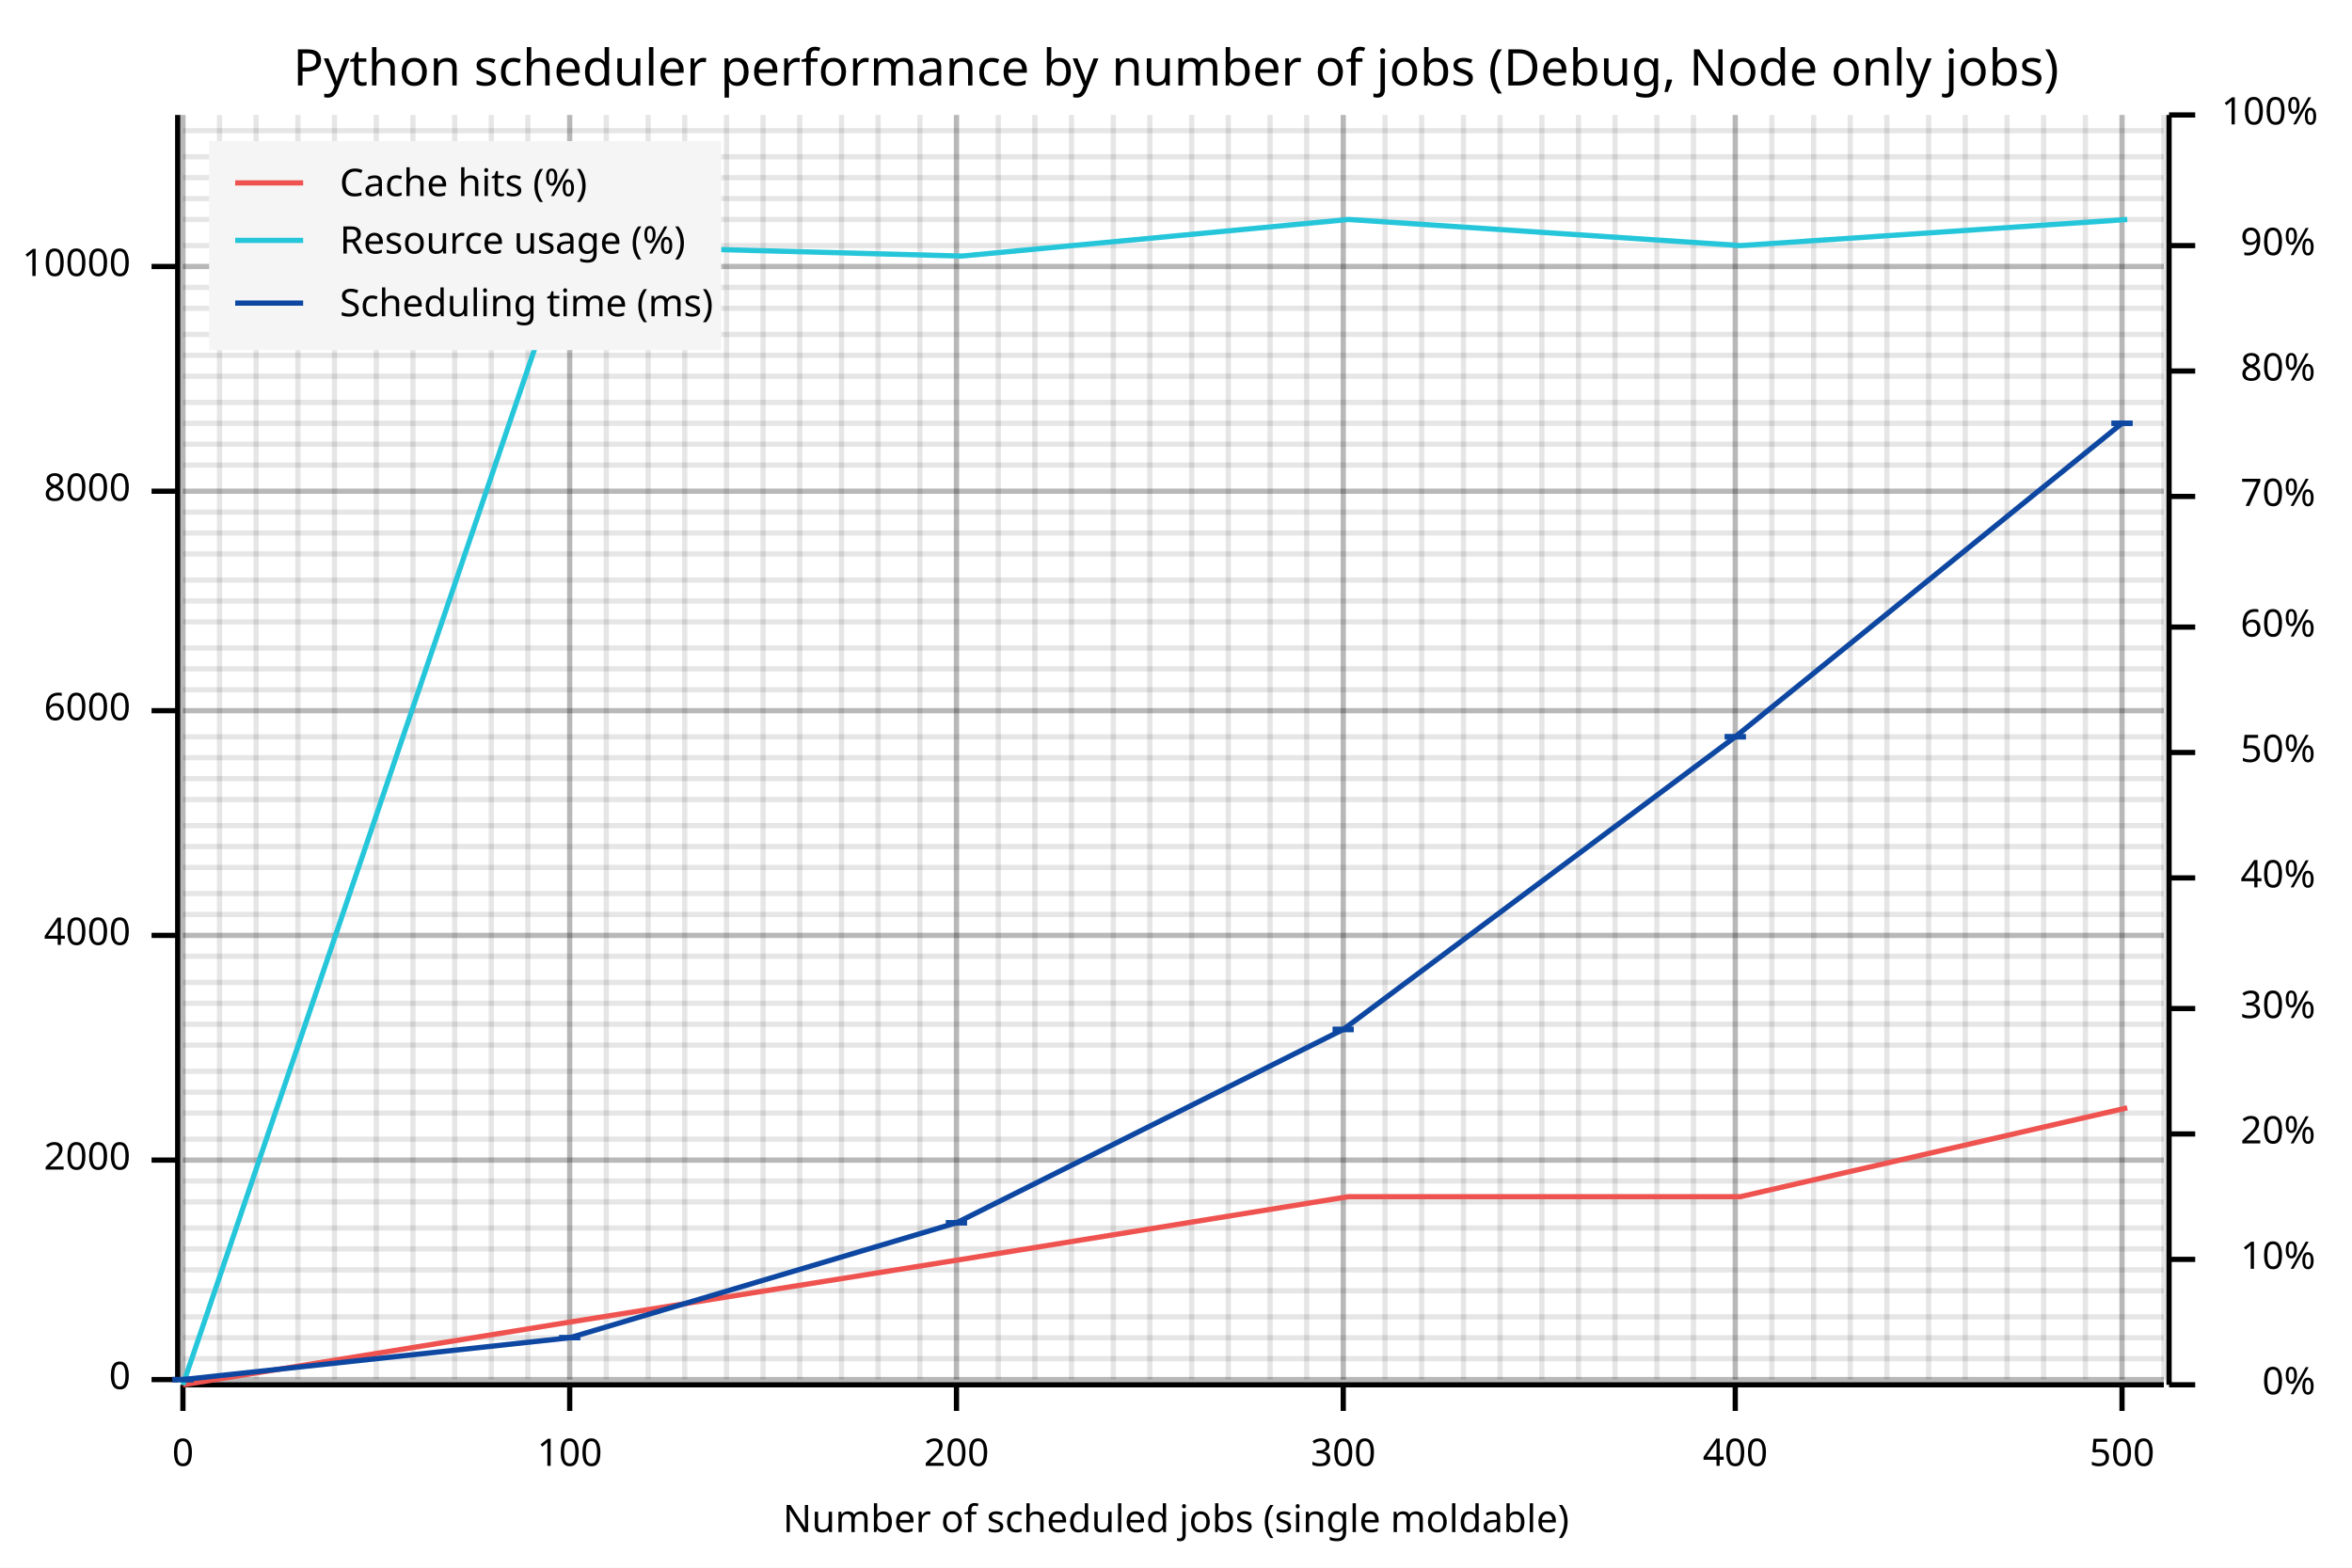
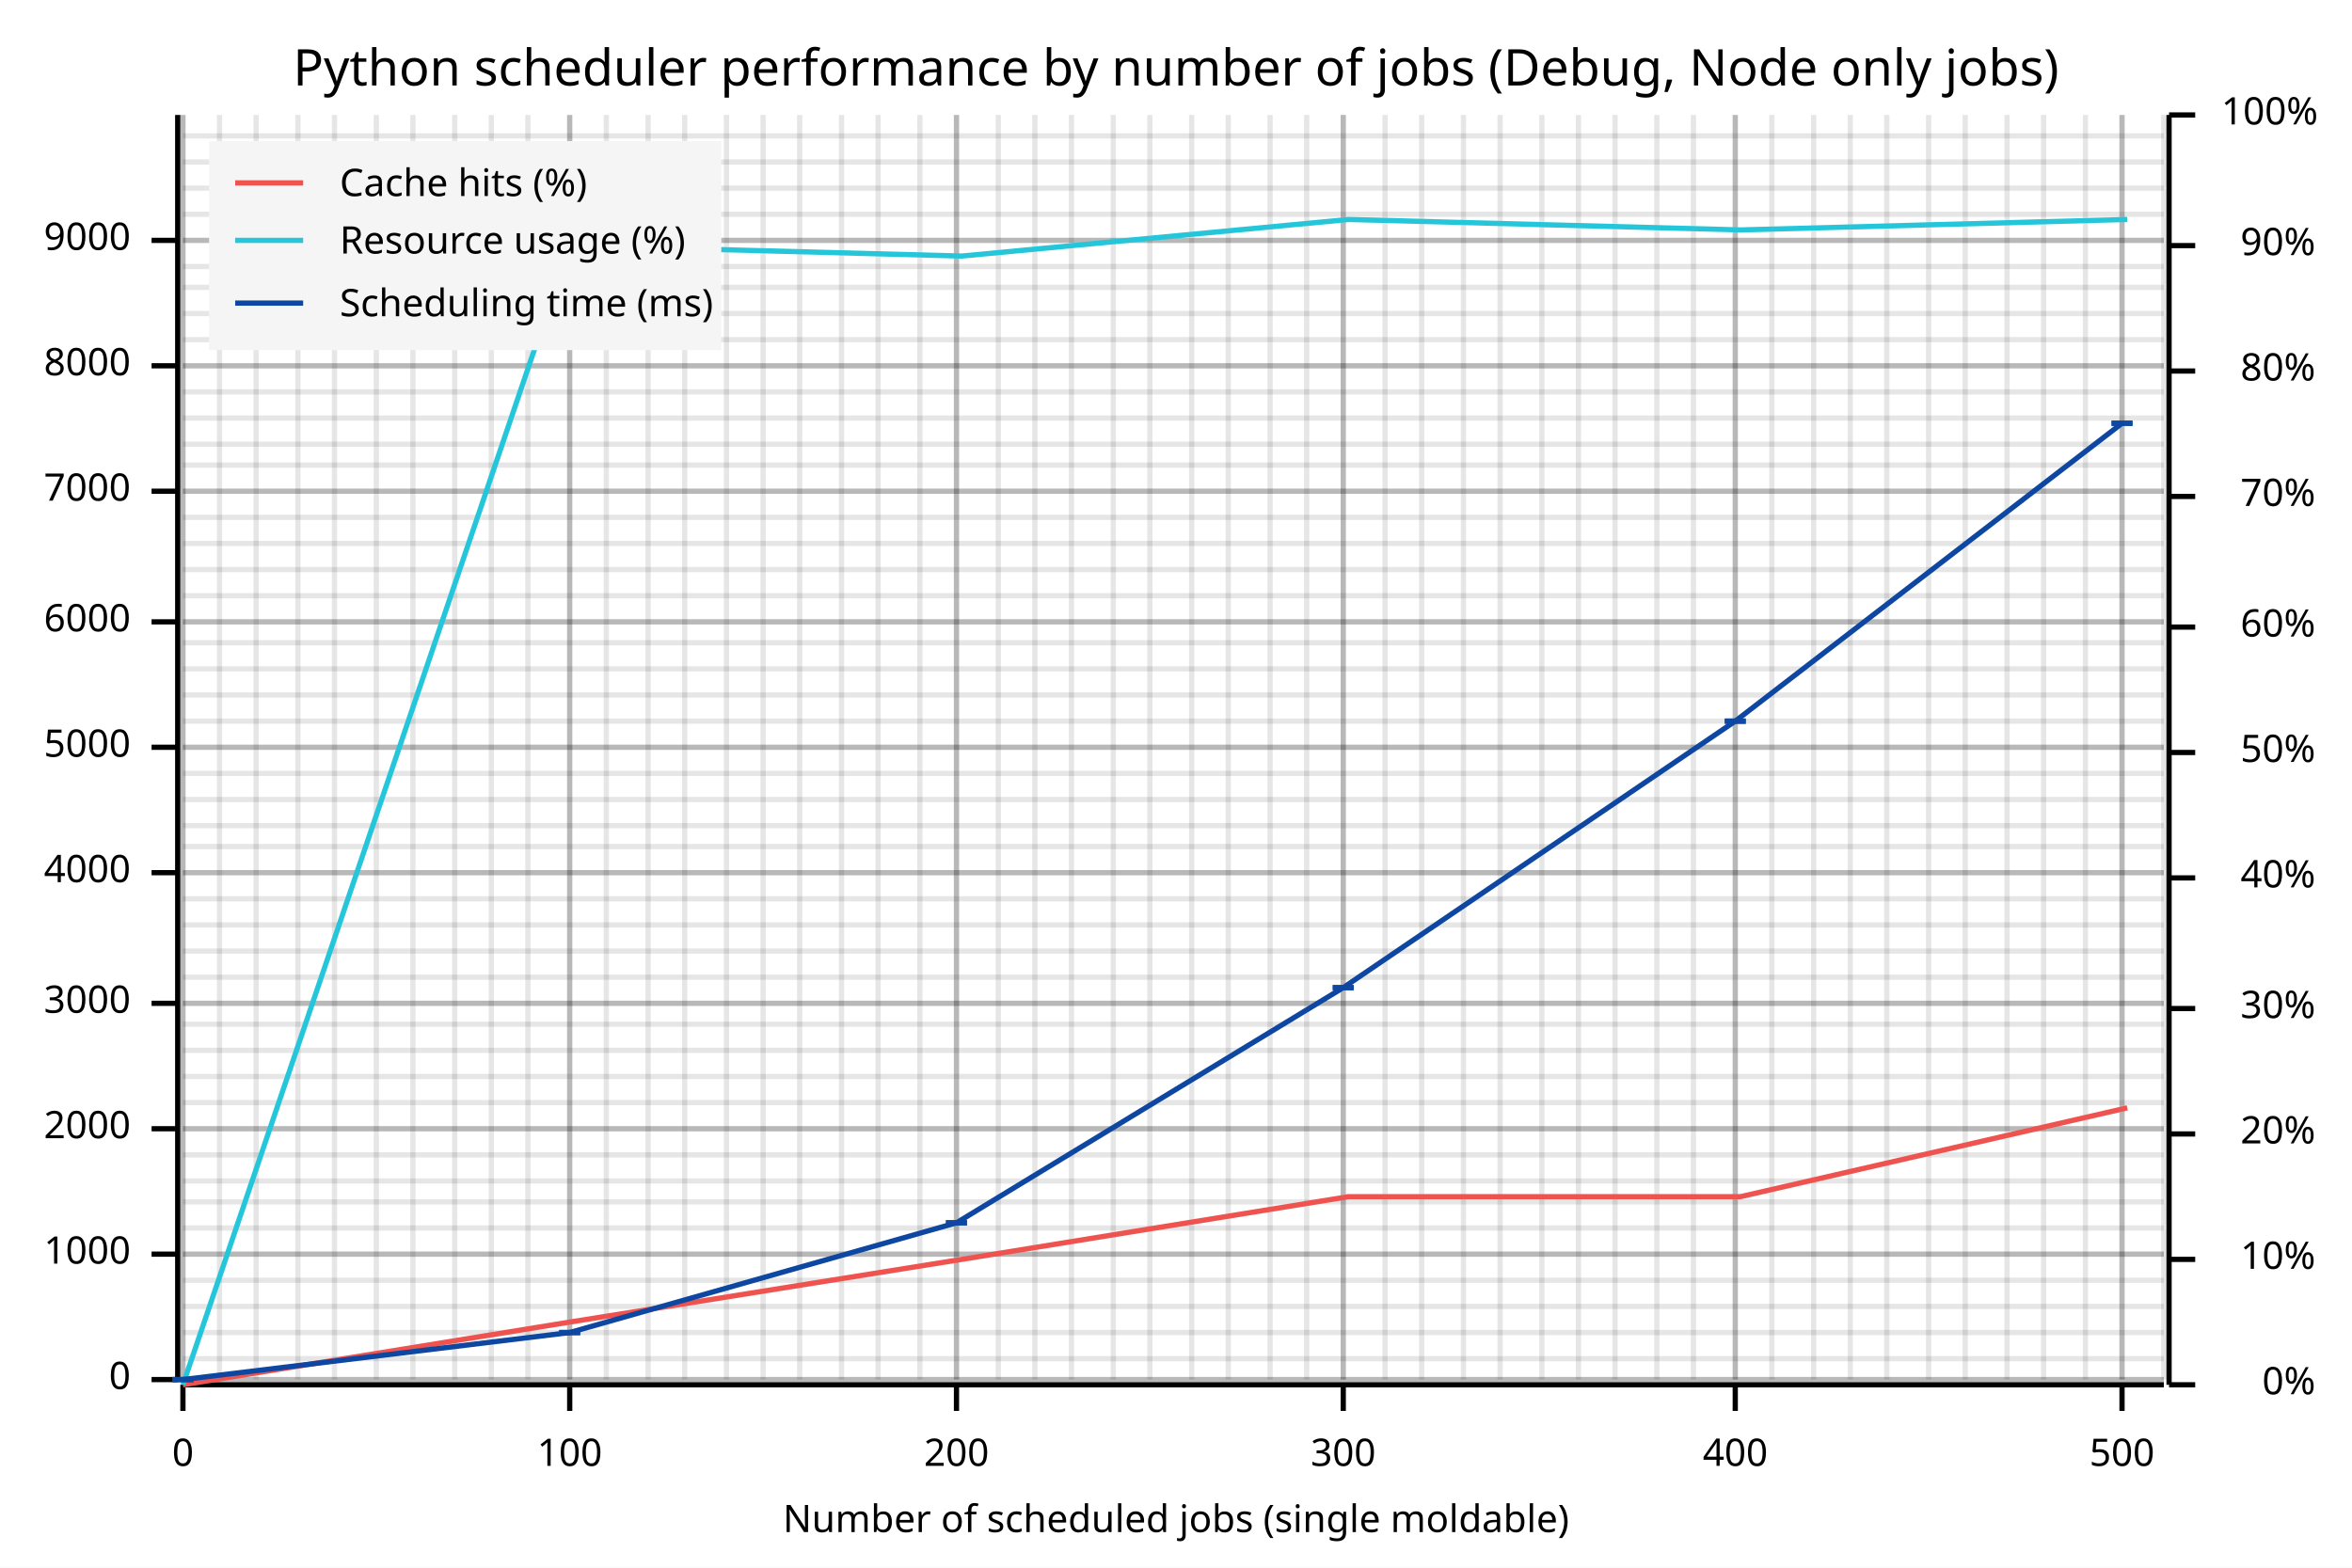
<svg xmlns="http://www.w3.org/2000/svg" width="450" height="300" viewBox="0 0 450 300">
  <rect x="0" y="0" width="450" height="300" opacity="1" fill="#FFFFFF" stroke="none" />
  <text x="225" y="9" dy="0.76em" text-anchor="middle" font-family="sans-serif" font-size="9.677" opacity="1" fill="#000000">
Python scheduler performance by number of jobs (Debug, Node only jobs)
</text>
  <line opacity="0.1" stroke="#000000" stroke-width="1" x1="35" y1="264" x2="35" y2="22" />
  <line opacity="0.1" stroke="#000000" stroke-width="1" x1="42" y1="264" x2="42" y2="22" />
  <line opacity="0.1" stroke="#000000" stroke-width="1" x1="49" y1="264" x2="49" y2="22" />
  <line opacity="0.1" stroke="#000000" stroke-width="1" x1="57" y1="264" x2="57" y2="22" />
  <line opacity="0.1" stroke="#000000" stroke-width="1" x1="64" y1="264" x2="64" y2="22" />
  <line opacity="0.1" stroke="#000000" stroke-width="1" x1="72" y1="264" x2="72" y2="22" />
  <line opacity="0.1" stroke="#000000" stroke-width="1" x1="79" y1="264" x2="79" y2="22" />
  <line opacity="0.1" stroke="#000000" stroke-width="1" x1="87" y1="264" x2="87" y2="22" />
  <line opacity="0.1" stroke="#000000" stroke-width="1" x1="94" y1="264" x2="94" y2="22" />
  <line opacity="0.1" stroke="#000000" stroke-width="1" x1="101" y1="264" x2="101" y2="22" />
  <line opacity="0.1" stroke="#000000" stroke-width="1" x1="109" y1="264" x2="109" y2="22" />
  <line opacity="0.1" stroke="#000000" stroke-width="1" x1="116" y1="264" x2="116" y2="22" />
  <line opacity="0.1" stroke="#000000" stroke-width="1" x1="124" y1="264" x2="124" y2="22" />
  <line opacity="0.1" stroke="#000000" stroke-width="1" x1="131" y1="264" x2="131" y2="22" />
  <line opacity="0.1" stroke="#000000" stroke-width="1" x1="139" y1="264" x2="139" y2="22" />
  <line opacity="0.1" stroke="#000000" stroke-width="1" x1="146" y1="264" x2="146" y2="22" />
  <line opacity="0.1" stroke="#000000" stroke-width="1" x1="153" y1="264" x2="153" y2="22" />
  <line opacity="0.1" stroke="#000000" stroke-width="1" x1="161" y1="264" x2="161" y2="22" />
  <line opacity="0.1" stroke="#000000" stroke-width="1" x1="168" y1="264" x2="168" y2="22" />
  <line opacity="0.1" stroke="#000000" stroke-width="1" x1="176" y1="264" x2="176" y2="22" />
  <line opacity="0.1" stroke="#000000" stroke-width="1" x1="183" y1="264" x2="183" y2="22" />
  <line opacity="0.1" stroke="#000000" stroke-width="1" x1="191" y1="264" x2="191" y2="22" />
  <line opacity="0.1" stroke="#000000" stroke-width="1" x1="198" y1="264" x2="198" y2="22" />
  <line opacity="0.1" stroke="#000000" stroke-width="1" x1="205" y1="264" x2="205" y2="22" />
  <line opacity="0.1" stroke="#000000" stroke-width="1" x1="213" y1="264" x2="213" y2="22" />
  <line opacity="0.1" stroke="#000000" stroke-width="1" x1="220" y1="264" x2="220" y2="22" />
  <line opacity="0.1" stroke="#000000" stroke-width="1" x1="228" y1="264" x2="228" y2="22" />
  <line opacity="0.1" stroke="#000000" stroke-width="1" x1="235" y1="264" x2="235" y2="22" />
  <line opacity="0.1" stroke="#000000" stroke-width="1" x1="243" y1="264" x2="243" y2="22" />
  <line opacity="0.1" stroke="#000000" stroke-width="1" x1="250" y1="264" x2="250" y2="22" />
  <line opacity="0.1" stroke="#000000" stroke-width="1" x1="257" y1="264" x2="257" y2="22" />
  <line opacity="0.1" stroke="#000000" stroke-width="1" x1="265" y1="264" x2="265" y2="22" />
  <line opacity="0.1" stroke="#000000" stroke-width="1" x1="272" y1="264" x2="272" y2="22" />
  <line opacity="0.1" stroke="#000000" stroke-width="1" x1="280" y1="264" x2="280" y2="22" />
  <line opacity="0.1" stroke="#000000" stroke-width="1" x1="287" y1="264" x2="287" y2="22" />
  <line opacity="0.1" stroke="#000000" stroke-width="1" x1="295" y1="264" x2="295" y2="22" />
  <line opacity="0.1" stroke="#000000" stroke-width="1" x1="302" y1="264" x2="302" y2="22" />
  <line opacity="0.1" stroke="#000000" stroke-width="1" x1="309" y1="264" x2="309" y2="22" />
  <line opacity="0.1" stroke="#000000" stroke-width="1" x1="317" y1="264" x2="317" y2="22" />
  <line opacity="0.1" stroke="#000000" stroke-width="1" x1="324" y1="264" x2="324" y2="22" />
  <line opacity="0.1" stroke="#000000" stroke-width="1" x1="332" y1="264" x2="332" y2="22" />
  <line opacity="0.1" stroke="#000000" stroke-width="1" x1="339" y1="264" x2="339" y2="22" />
  <line opacity="0.1" stroke="#000000" stroke-width="1" x1="347" y1="264" x2="347" y2="22" />
  <line opacity="0.1" stroke="#000000" stroke-width="1" x1="354" y1="264" x2="354" y2="22" />
  <line opacity="0.1" stroke="#000000" stroke-width="1" x1="361" y1="264" x2="361" y2="22" />
  <line opacity="0.1" stroke="#000000" stroke-width="1" x1="369" y1="264" x2="369" y2="22" />
  <line opacity="0.1" stroke="#000000" stroke-width="1" x1="376" y1="264" x2="376" y2="22" />
  <line opacity="0.1" stroke="#000000" stroke-width="1" x1="384" y1="264" x2="384" y2="22" />
  <line opacity="0.1" stroke="#000000" stroke-width="1" x1="391" y1="264" x2="391" y2="22" />
  <line opacity="0.1" stroke="#000000" stroke-width="1" x1="399" y1="264" x2="399" y2="22" />
  <line opacity="0.1" stroke="#000000" stroke-width="1" x1="406" y1="264" x2="406" y2="22" />
  <line opacity="0.1" stroke="#000000" stroke-width="1" x1="414" y1="264" x2="414" y2="22" />
  <line opacity="0.1" stroke="#000000" stroke-width="1" x1="35" y1="264" x2="414" y2="264" />
  <line opacity="0.1" stroke="#000000" stroke-width="1" x1="35" y1="260" x2="414" y2="260" />
-   <line opacity="0.1" stroke="#000000" stroke-width="1" x1="35" y1="256" x2="414" y2="256" />
-   <line opacity="0.1" stroke="#000000" stroke-width="1" x1="35" y1="252" x2="414" y2="252" />
-   <line opacity="0.1" stroke="#000000" stroke-width="1" x1="35" y1="247" x2="414" y2="247" />
-   <line opacity="0.1" stroke="#000000" stroke-width="1" x1="35" y1="243" x2="414" y2="243" />
-   <line opacity="0.1" stroke="#000000" stroke-width="1" x1="35" y1="239" x2="414" y2="239" />
+   <line opacity="0.1" stroke="#000000" stroke-width="1" x1="35" y1="255" x2="414" y2="255" />
+   <line opacity="0.1" stroke="#000000" stroke-width="1" x1="35" y1="250" x2="414" y2="250" />
+   <line opacity="0.1" stroke="#000000" stroke-width="1" x1="35" y1="245" x2="414" y2="245" />
+   <line opacity="0.1" stroke="#000000" stroke-width="1" x1="35" y1="240" x2="414" y2="240" />
  <line opacity="0.1" stroke="#000000" stroke-width="1" x1="35" y1="235" x2="414" y2="235" />
  <line opacity="0.1" stroke="#000000" stroke-width="1" x1="35" y1="230" x2="414" y2="230" />
  <line opacity="0.1" stroke="#000000" stroke-width="1" x1="35" y1="226" x2="414" y2="226" />
-   <line opacity="0.1" stroke="#000000" stroke-width="1" x1="35" y1="222" x2="414" y2="222" />
-   <line opacity="0.1" stroke="#000000" stroke-width="1" x1="35" y1="218" x2="414" y2="218" />
-   <line opacity="0.1" stroke="#000000" stroke-width="1" x1="35" y1="213" x2="414" y2="213" />
-   <line opacity="0.1" stroke="#000000" stroke-width="1" x1="35" y1="209" x2="414" y2="209" />
-   <line opacity="0.1" stroke="#000000" stroke-width="1" x1="35" y1="205" x2="414" y2="205" />
-   <line opacity="0.1" stroke="#000000" stroke-width="1" x1="35" y1="200" x2="414" y2="200" />
+   <line opacity="0.1" stroke="#000000" stroke-width="1" x1="35" y1="221" x2="414" y2="221" />
+   <line opacity="0.1" stroke="#000000" stroke-width="1" x1="35" y1="216" x2="414" y2="216" />
+   <line opacity="0.1" stroke="#000000" stroke-width="1" x1="35" y1="211" x2="414" y2="211" />
+   <line opacity="0.1" stroke="#000000" stroke-width="1" x1="35" y1="206" x2="414" y2="206" />
+   <line opacity="0.1" stroke="#000000" stroke-width="1" x1="35" y1="201" x2="414" y2="201" />
  <line opacity="0.1" stroke="#000000" stroke-width="1" x1="35" y1="196" x2="414" y2="196" />
  <line opacity="0.1" stroke="#000000" stroke-width="1" x1="35" y1="192" x2="414" y2="192" />
-   <line opacity="0.1" stroke="#000000" stroke-width="1" x1="35" y1="188" x2="414" y2="188" />
-   <line opacity="0.1" stroke="#000000" stroke-width="1" x1="35" y1="183" x2="414" y2="183" />
-   <line opacity="0.1" stroke="#000000" stroke-width="1" x1="35" y1="179" x2="414" y2="179" />
-   <line opacity="0.1" stroke="#000000" stroke-width="1" x1="35" y1="175" x2="414" y2="175" />
-   <line opacity="0.1" stroke="#000000" stroke-width="1" x1="35" y1="171" x2="414" y2="171" />
-   <line opacity="0.1" stroke="#000000" stroke-width="1" x1="35" y1="166" x2="414" y2="166" />
+   <line opacity="0.1" stroke="#000000" stroke-width="1" x1="35" y1="187" x2="414" y2="187" />
+   <line opacity="0.1" stroke="#000000" stroke-width="1" x1="35" y1="182" x2="414" y2="182" />
+   <line opacity="0.1" stroke="#000000" stroke-width="1" x1="35" y1="177" x2="414" y2="177" />
+   <line opacity="0.1" stroke="#000000" stroke-width="1" x1="35" y1="172" x2="414" y2="172" />
+   <line opacity="0.1" stroke="#000000" stroke-width="1" x1="35" y1="167" x2="414" y2="167" />
  <line opacity="0.1" stroke="#000000" stroke-width="1" x1="35" y1="162" x2="414" y2="162" />
  <line opacity="0.1" stroke="#000000" stroke-width="1" x1="35" y1="158" x2="414" y2="158" />
  <line opacity="0.1" stroke="#000000" stroke-width="1" x1="35" y1="153" x2="414" y2="153" />
-   <line opacity="0.1" stroke="#000000" stroke-width="1" x1="35" y1="149" x2="414" y2="149" />
-   <line opacity="0.1" stroke="#000000" stroke-width="1" x1="35" y1="145" x2="414" y2="145" />
-   <line opacity="0.1" stroke="#000000" stroke-width="1" x1="35" y1="141" x2="414" y2="141" />
-   <line opacity="0.1" stroke="#000000" stroke-width="1" x1="35" y1="136" x2="414" y2="136" />
-   <line opacity="0.1" stroke="#000000" stroke-width="1" x1="35" y1="132" x2="414" y2="132" />
+   <line opacity="0.1" stroke="#000000" stroke-width="1" x1="35" y1="148" x2="414" y2="148" />
+   <line opacity="0.1" stroke="#000000" stroke-width="1" x1="35" y1="143" x2="414" y2="143" />
+   <line opacity="0.1" stroke="#000000" stroke-width="1" x1="35" y1="138" x2="414" y2="138" />
+   <line opacity="0.1" stroke="#000000" stroke-width="1" x1="35" y1="133" x2="414" y2="133" />
  <line opacity="0.1" stroke="#000000" stroke-width="1" x1="35" y1="128" x2="414" y2="128" />
-   <line opacity="0.1" stroke="#000000" stroke-width="1" x1="35" y1="124" x2="414" y2="124" />
+   <line opacity="0.1" stroke="#000000" stroke-width="1" x1="35" y1="123" x2="414" y2="123" />
  <line opacity="0.1" stroke="#000000" stroke-width="1" x1="35" y1="119" x2="414" y2="119" />
-   <line opacity="0.1" stroke="#000000" stroke-width="1" x1="35" y1="115" x2="414" y2="115" />
-   <line opacity="0.1" stroke="#000000" stroke-width="1" x1="35" y1="111" x2="414" y2="111" />
-   <line opacity="0.1" stroke="#000000" stroke-width="1" x1="35" y1="106" x2="414" y2="106" />
-   <line opacity="0.1" stroke="#000000" stroke-width="1" x1="35" y1="102" x2="414" y2="102" />
-   <line opacity="0.1" stroke="#000000" stroke-width="1" x1="35" y1="98" x2="414" y2="98" />
+   <line opacity="0.1" stroke="#000000" stroke-width="1" x1="35" y1="114" x2="414" y2="114" />
+   <line opacity="0.1" stroke="#000000" stroke-width="1" x1="35" y1="109" x2="414" y2="109" />
+   <line opacity="0.1" stroke="#000000" stroke-width="1" x1="35" y1="104" x2="414" y2="104" />
+   <line opacity="0.1" stroke="#000000" stroke-width="1" x1="35" y1="99" x2="414" y2="99" />
  <line opacity="0.1" stroke="#000000" stroke-width="1" x1="35" y1="94" x2="414" y2="94" />
  <line opacity="0.1" stroke="#000000" stroke-width="1" x1="35" y1="89" x2="414" y2="89" />
  <line opacity="0.1" stroke="#000000" stroke-width="1" x1="35" y1="85" x2="414" y2="85" />
-   <line opacity="0.1" stroke="#000000" stroke-width="1" x1="35" y1="81" x2="414" y2="81" />
-   <line opacity="0.1" stroke="#000000" stroke-width="1" x1="35" y1="77" x2="414" y2="77" />
-   <line opacity="0.1" stroke="#000000" stroke-width="1" x1="35" y1="72" x2="414" y2="72" />
-   <line opacity="0.1" stroke="#000000" stroke-width="1" x1="35" y1="68" x2="414" y2="68" />
-   <line opacity="0.1" stroke="#000000" stroke-width="1" x1="35" y1="64" x2="414" y2="64" />
-   <line opacity="0.1" stroke="#000000" stroke-width="1" x1="35" y1="59" x2="414" y2="59" />
+   <line opacity="0.1" stroke="#000000" stroke-width="1" x1="35" y1="80" x2="414" y2="80" />
+   <line opacity="0.1" stroke="#000000" stroke-width="1" x1="35" y1="75" x2="414" y2="75" />
+   <line opacity="0.1" stroke="#000000" stroke-width="1" x1="35" y1="70" x2="414" y2="70" />
+   <line opacity="0.1" stroke="#000000" stroke-width="1" x1="35" y1="65" x2="414" y2="65" />
+   <line opacity="0.1" stroke="#000000" stroke-width="1" x1="35" y1="60" x2="414" y2="60" />
  <line opacity="0.1" stroke="#000000" stroke-width="1" x1="35" y1="55" x2="414" y2="55" />
  <line opacity="0.1" stroke="#000000" stroke-width="1" x1="35" y1="51" x2="414" y2="51" />
-   <line opacity="0.1" stroke="#000000" stroke-width="1" x1="35" y1="47" x2="414" y2="47" />
-   <line opacity="0.1" stroke="#000000" stroke-width="1" x1="35" y1="42" x2="414" y2="42" />
-   <line opacity="0.1" stroke="#000000" stroke-width="1" x1="35" y1="38" x2="414" y2="38" />
-   <line opacity="0.1" stroke="#000000" stroke-width="1" x1="35" y1="34" x2="414" y2="34" />
-   <line opacity="0.1" stroke="#000000" stroke-width="1" x1="35" y1="30" x2="414" y2="30" />
-   <line opacity="0.1" stroke="#000000" stroke-width="1" x1="35" y1="25" x2="414" y2="25" />
+   <line opacity="0.1" stroke="#000000" stroke-width="1" x1="35" y1="46" x2="414" y2="46" />
+   <line opacity="0.1" stroke="#000000" stroke-width="1" x1="35" y1="41" x2="414" y2="41" />
+   <line opacity="0.1" stroke="#000000" stroke-width="1" x1="35" y1="36" x2="414" y2="36" />
+   <line opacity="0.1" stroke="#000000" stroke-width="1" x1="35" y1="31" x2="414" y2="31" />
+   <line opacity="0.1" stroke="#000000" stroke-width="1" x1="35" y1="26" x2="414" y2="26" />
  <text x="225" y="295" dy="-0.5ex" text-anchor="middle" font-family="sans-serif" font-size="7.258" opacity="1" fill="#000000">
Number of scheduled jobs (single moldable)
</text>
  <line opacity="0.2" stroke="#000000" stroke-width="1" x1="35" y1="264" x2="35" y2="22" />
  <line opacity="0.2" stroke="#000000" stroke-width="1" x1="109" y1="264" x2="109" y2="22" />
  <line opacity="0.2" stroke="#000000" stroke-width="1" x1="183" y1="264" x2="183" y2="22" />
  <line opacity="0.2" stroke="#000000" stroke-width="1" x1="257" y1="264" x2="257" y2="22" />
  <line opacity="0.2" stroke="#000000" stroke-width="1" x1="332" y1="264" x2="332" y2="22" />
  <line opacity="0.2" stroke="#000000" stroke-width="1" x1="406" y1="264" x2="406" y2="22" />
  <line opacity="0.2" stroke="#000000" stroke-width="1" x1="35" y1="264" x2="414" y2="264" />
-   <line opacity="0.2" stroke="#000000" stroke-width="1" x1="35" y1="222" x2="414" y2="222" />
-   <line opacity="0.2" stroke="#000000" stroke-width="1" x1="35" y1="179" x2="414" y2="179" />
-   <line opacity="0.2" stroke="#000000" stroke-width="1" x1="35" y1="136" x2="414" y2="136" />
+   <line opacity="0.2" stroke="#000000" stroke-width="1" x1="35" y1="240" x2="414" y2="240" />
+   <line opacity="0.2" stroke="#000000" stroke-width="1" x1="35" y1="216" x2="414" y2="216" />
+   <line opacity="0.2" stroke="#000000" stroke-width="1" x1="35" y1="192" x2="414" y2="192" />
+   <line opacity="0.2" stroke="#000000" stroke-width="1" x1="35" y1="167" x2="414" y2="167" />
+   <line opacity="0.2" stroke="#000000" stroke-width="1" x1="35" y1="143" x2="414" y2="143" />
+   <line opacity="0.2" stroke="#000000" stroke-width="1" x1="35" y1="119" x2="414" y2="119" />
  <line opacity="0.2" stroke="#000000" stroke-width="1" x1="35" y1="94" x2="414" y2="94" />
-   <line opacity="0.2" stroke="#000000" stroke-width="1" x1="35" y1="51" x2="414" y2="51" />
+   <line opacity="0.2" stroke="#000000" stroke-width="1" x1="35" y1="70" x2="414" y2="70" />
+   <line opacity="0.2" stroke="#000000" stroke-width="1" x1="35" y1="46" x2="414" y2="46" />
  <polyline fill="none" opacity="1" stroke="#000000" stroke-width="1" points="34,22 34,264 " />
  <text x="25" y="264" dy="0.5ex" text-anchor="end" font-family="sans-serif" font-size="7.258" opacity="1" fill="#000000">
0
</text>
  <polyline fill="none" opacity="1" stroke="#000000" stroke-width="1" points="29,264 34,264 " />
-   <text x="25" y="222" dy="0.5ex" text-anchor="end" font-family="sans-serif" font-size="7.258" opacity="1" fill="#000000">
+   <text x="25" y="240" dy="0.5ex" text-anchor="end" font-family="sans-serif" font-size="7.258" opacity="1" fill="#000000">
+ 1000
+ </text>
+   <polyline fill="none" opacity="1" stroke="#000000" stroke-width="1" points="29,240 34,240 " />
+   <text x="25" y="216" dy="0.5ex" text-anchor="end" font-family="sans-serif" font-size="7.258" opacity="1" fill="#000000">
2000
</text>
-   <polyline fill="none" opacity="1" stroke="#000000" stroke-width="1" points="29,222 34,222 " />
-   <text x="25" y="179" dy="0.5ex" text-anchor="end" font-family="sans-serif" font-size="7.258" opacity="1" fill="#000000">
+   <polyline fill="none" opacity="1" stroke="#000000" stroke-width="1" points="29,216 34,216 " />
+   <text x="25" y="192" dy="0.5ex" text-anchor="end" font-family="sans-serif" font-size="7.258" opacity="1" fill="#000000">
+ 3000
+ </text>
+   <polyline fill="none" opacity="1" stroke="#000000" stroke-width="1" points="29,192 34,192 " />
+   <text x="25" y="167" dy="0.5ex" text-anchor="end" font-family="sans-serif" font-size="7.258" opacity="1" fill="#000000">
4000
</text>
-   <polyline fill="none" opacity="1" stroke="#000000" stroke-width="1" points="29,179 34,179 " />
-   <text x="25" y="136" dy="0.5ex" text-anchor="end" font-family="sans-serif" font-size="7.258" opacity="1" fill="#000000">
+   <polyline fill="none" opacity="1" stroke="#000000" stroke-width="1" points="29,167 34,167 " />
+   <text x="25" y="143" dy="0.5ex" text-anchor="end" font-family="sans-serif" font-size="7.258" opacity="1" fill="#000000">
+ 5000
+ </text>
+   <polyline fill="none" opacity="1" stroke="#000000" stroke-width="1" points="29,143 34,143 " />
+   <text x="25" y="119" dy="0.5ex" text-anchor="end" font-family="sans-serif" font-size="7.258" opacity="1" fill="#000000">
6000
</text>
-   <polyline fill="none" opacity="1" stroke="#000000" stroke-width="1" points="29,136 34,136 " />
+   <polyline fill="none" opacity="1" stroke="#000000" stroke-width="1" points="29,119 34,119 " />
  <text x="25" y="94" dy="0.5ex" text-anchor="end" font-family="sans-serif" font-size="7.258" opacity="1" fill="#000000">
+ 7000
+ </text>
+   <polyline fill="none" opacity="1" stroke="#000000" stroke-width="1" points="29,94 34,94 " />
+   <text x="25" y="70" dy="0.5ex" text-anchor="end" font-family="sans-serif" font-size="7.258" opacity="1" fill="#000000">
8000
</text>
-   <polyline fill="none" opacity="1" stroke="#000000" stroke-width="1" points="29,94 34,94 " />
-   <text x="25" y="51" dy="0.5ex" text-anchor="end" font-family="sans-serif" font-size="7.258" opacity="1" fill="#000000">
- 10000
- </text>
-   <polyline fill="none" opacity="1" stroke="#000000" stroke-width="1" points="29,51 34,51 " />
+   <polyline fill="none" opacity="1" stroke="#000000" stroke-width="1" points="29,70 34,70 " />
+   <text x="25" y="46" dy="0.5ex" text-anchor="end" font-family="sans-serif" font-size="7.258" opacity="1" fill="#000000">
+ 9000
+ </text>
+   <polyline fill="none" opacity="1" stroke="#000000" stroke-width="1" points="29,46 34,46 " />
  <polyline fill="none" opacity="1" stroke="#000000" stroke-width="1" points="35,265 414,265 " />
  <text x="35" y="275" dy="0.76em" text-anchor="middle" font-family="sans-serif" font-size="7.258" opacity="1" fill="#000000">
0
</text>
  <polyline fill="none" opacity="1" stroke="#000000" stroke-width="1" points="35,265 35,270 " />
  <text x="109" y="275" dy="0.76em" text-anchor="middle" font-family="sans-serif" font-size="7.258" opacity="1" fill="#000000">
100
</text>
  <polyline fill="none" opacity="1" stroke="#000000" stroke-width="1" points="109,265 109,270 " />
  <text x="183" y="275" dy="0.76em" text-anchor="middle" font-family="sans-serif" font-size="7.258" opacity="1" fill="#000000">
200
</text>
  <polyline fill="none" opacity="1" stroke="#000000" stroke-width="1" points="183,265 183,270 " />
  <text x="257" y="275" dy="0.76em" text-anchor="middle" font-family="sans-serif" font-size="7.258" opacity="1" fill="#000000">
300
</text>
  <polyline fill="none" opacity="1" stroke="#000000" stroke-width="1" points="257,265 257,270 " />
  <text x="332" y="275" dy="0.76em" text-anchor="middle" font-family="sans-serif" font-size="7.258" opacity="1" fill="#000000">
400
</text>
  <polyline fill="none" opacity="1" stroke="#000000" stroke-width="1" points="332,265 332,270 " />
  <text x="406" y="275" dy="0.76em" text-anchor="middle" font-family="sans-serif" font-size="7.258" opacity="1" fill="#000000">
500
</text>
  <polyline fill="none" opacity="1" stroke="#000000" stroke-width="1" points="406,265 406,270 " />
  <polyline fill="none" opacity="1" stroke="#000000" stroke-width="1" points="415,22 415,265 " />
  <text x="443" y="265" dy="0.5ex" text-anchor="end" font-family="sans-serif" font-size="7.258" opacity="1" fill="#000000">
0%
</text>
  <polyline fill="none" opacity="1" stroke="#000000" stroke-width="1" points="415,265 420,265 " />
  <text x="443" y="241" dy="0.5ex" text-anchor="end" font-family="sans-serif" font-size="7.258" opacity="1" fill="#000000">
10%
</text>
  <polyline fill="none" opacity="1" stroke="#000000" stroke-width="1" points="415,241 420,241 " />
  <text x="443" y="217" dy="0.5ex" text-anchor="end" font-family="sans-serif" font-size="7.258" opacity="1" fill="#000000">
20%
</text>
  <polyline fill="none" opacity="1" stroke="#000000" stroke-width="1" points="415,217 420,217 " />
  <text x="443" y="193" dy="0.5ex" text-anchor="end" font-family="sans-serif" font-size="7.258" opacity="1" fill="#000000">
30%
</text>
  <polyline fill="none" opacity="1" stroke="#000000" stroke-width="1" points="415,193 420,193 " />
  <text x="443" y="168" dy="0.5ex" text-anchor="end" font-family="sans-serif" font-size="7.258" opacity="1" fill="#000000">
40%
</text>
  <polyline fill="none" opacity="1" stroke="#000000" stroke-width="1" points="415,168 420,168 " />
  <text x="443" y="144" dy="0.5ex" text-anchor="end" font-family="sans-serif" font-size="7.258" opacity="1" fill="#000000">
50%
</text>
  <polyline fill="none" opacity="1" stroke="#000000" stroke-width="1" points="415,144 420,144 " />
  <text x="443" y="120" dy="0.5ex" text-anchor="end" font-family="sans-serif" font-size="7.258" opacity="1" fill="#000000">
60%
</text>
  <polyline fill="none" opacity="1" stroke="#000000" stroke-width="1" points="415,120 420,120 " />
  <text x="443" y="95" dy="0.5ex" text-anchor="end" font-family="sans-serif" font-size="7.258" opacity="1" fill="#000000">
70%
</text>
  <polyline fill="none" opacity="1" stroke="#000000" stroke-width="1" points="415,95 420,95 " />
  <text x="443" y="71" dy="0.5ex" text-anchor="end" font-family="sans-serif" font-size="7.258" opacity="1" fill="#000000">
80%
</text>
  <polyline fill="none" opacity="1" stroke="#000000" stroke-width="1" points="415,71 420,71 " />
  <text x="443" y="47" dy="0.5ex" text-anchor="end" font-family="sans-serif" font-size="7.258" opacity="1" fill="#000000">
90%
</text>
  <polyline fill="none" opacity="1" stroke="#000000" stroke-width="1" points="415,47 420,47 " />
  <text x="425" y="22" dy="0.5ex" text-anchor="start" font-family="sans-serif" font-size="7.258" opacity="1" fill="#000000">
100%
</text>
  <polyline fill="none" opacity="1" stroke="#000000" stroke-width="1" points="415,22 420,22 " />
  <polyline fill="none" opacity="1" stroke="#EF5350" stroke-width="1" points="35,265 109,253 184,241 258,229 333,229 407,212 " />
-   <polyline fill="none" opacity="1" stroke="#26C6DA" stroke-width="1" points="35,265 109,47 184,49 258,42 333,47 407,42 " />
-   <polyline fill="none" opacity="1" stroke="#0D47A1" stroke-width="1" points="35,264 109,256 183,234 257,197 332,141 406,81 " />
+   <polyline fill="none" opacity="1" stroke="#26C6DA" stroke-width="1" points="35,265 109,47 184,49 258,42 333,44 407,42 " />
+   <polyline fill="none" opacity="1" stroke="#0D47A1" stroke-width="1" points="35,264 109,255 183,234 257,189 332,138 406,81 " />
  <line opacity="0.8" stroke="#0D47A1" stroke-width="1" x1="33" y1="264" x2="37" y2="264" />
  <line opacity="0.8" stroke="#0D47A1" stroke-width="1" x1="35" y1="264" x2="35" y2="264" />
  <rect x="33" y="264" width="4" height="0" opacity="0.8" fill="none" stroke="#0D47A1" />
  <line opacity="0.8" stroke="#0D47A1" stroke-width="1" x1="33" y1="264" x2="37" y2="264" />
  <line opacity="0.8" stroke="#0D47A1" stroke-width="1" x1="35" y1="264" x2="35" y2="264" />
  <line opacity="0.8" stroke="#0D47A1" stroke-width="1" x1="33" y1="264" x2="37" y2="264" />
-   <line opacity="0.8" stroke="#0D47A1" stroke-width="1" x1="107" y1="256" x2="111" y2="256" />
-   <line opacity="0.8" stroke="#0D47A1" stroke-width="1" x1="109" y1="256" x2="109" y2="256" />
-   <rect x="107" y="256" width="4" height="0" opacity="0.8" fill="none" stroke="#0D47A1" />
-   <line opacity="0.8" stroke="#0D47A1" stroke-width="1" x1="107" y1="256" x2="111" y2="256" />
-   <line opacity="0.8" stroke="#0D47A1" stroke-width="1" x1="109" y1="256" x2="109" y2="256" />
-   <line opacity="0.8" stroke="#0D47A1" stroke-width="1" x1="107" y1="256" x2="111" y2="256" />
+   <line opacity="0.8" stroke="#0D47A1" stroke-width="1" x1="107" y1="255" x2="111" y2="255" />
+   <line opacity="0.8" stroke="#0D47A1" stroke-width="1" x1="109" y1="255" x2="109" y2="255" />
+   <rect x="107" y="255" width="4" height="0" opacity="0.8" fill="none" stroke="#0D47A1" />
+   <line opacity="0.8" stroke="#0D47A1" stroke-width="1" x1="107" y1="255" x2="111" y2="255" />
+   <line opacity="0.8" stroke="#0D47A1" stroke-width="1" x1="109" y1="255" x2="109" y2="255" />
+   <line opacity="0.8" stroke="#0D47A1" stroke-width="1" x1="107" y1="255" x2="111" y2="255" />
  <line opacity="0.8" stroke="#0D47A1" stroke-width="1" x1="181" y1="234" x2="185" y2="234" />
  <line opacity="0.8" stroke="#0D47A1" stroke-width="1" x1="183" y1="234" x2="183" y2="234" />
  <rect x="181" y="234" width="4" height="0" opacity="0.8" fill="none" stroke="#0D47A1" />
  <line opacity="0.8" stroke="#0D47A1" stroke-width="1" x1="181" y1="234" x2="185" y2="234" />
  <line opacity="0.8" stroke="#0D47A1" stroke-width="1" x1="183" y1="234" x2="183" y2="234" />
  <line opacity="0.8" stroke="#0D47A1" stroke-width="1" x1="181" y1="234" x2="185" y2="234" />
-   <line opacity="0.8" stroke="#0D47A1" stroke-width="1" x1="255" y1="197" x2="259" y2="197" />
-   <line opacity="0.8" stroke="#0D47A1" stroke-width="1" x1="257" y1="197" x2="257" y2="197" />
-   <rect x="255" y="197" width="4" height="0" opacity="0.8" fill="none" stroke="#0D47A1" />
-   <line opacity="0.8" stroke="#0D47A1" stroke-width="1" x1="255" y1="197" x2="259" y2="197" />
-   <line opacity="0.8" stroke="#0D47A1" stroke-width="1" x1="257" y1="197" x2="257" y2="197" />
-   <line opacity="0.8" stroke="#0D47A1" stroke-width="1" x1="255" y1="197" x2="259" y2="197" />
-   <line opacity="0.8" stroke="#0D47A1" stroke-width="1" x1="330" y1="141" x2="334" y2="141" />
-   <line opacity="0.8" stroke="#0D47A1" stroke-width="1" x1="332" y1="141" x2="332" y2="141" />
-   <rect x="330" y="141" width="4" height="0" opacity="0.8" fill="none" stroke="#0D47A1" />
-   <line opacity="0.8" stroke="#0D47A1" stroke-width="1" x1="330" y1="141" x2="334" y2="141" />
-   <line opacity="0.8" stroke="#0D47A1" stroke-width="1" x1="332" y1="141" x2="332" y2="141" />
-   <line opacity="0.8" stroke="#0D47A1" stroke-width="1" x1="330" y1="141" x2="334" y2="141" />
+   <line opacity="0.8" stroke="#0D47A1" stroke-width="1" x1="255" y1="189" x2="259" y2="189" />
+   <line opacity="0.8" stroke="#0D47A1" stroke-width="1" x1="257" y1="189" x2="257" y2="189" />
+   <rect x="255" y="189" width="4" height="0" opacity="0.8" fill="none" stroke="#0D47A1" />
+   <line opacity="0.8" stroke="#0D47A1" stroke-width="1" x1="255" y1="189" x2="259" y2="189" />
+   <line opacity="0.8" stroke="#0D47A1" stroke-width="1" x1="257" y1="189" x2="257" y2="189" />
+   <line opacity="0.8" stroke="#0D47A1" stroke-width="1" x1="255" y1="189" x2="259" y2="189" />
+   <line opacity="0.8" stroke="#0D47A1" stroke-width="1" x1="330" y1="138" x2="334" y2="138" />
+   <line opacity="0.8" stroke="#0D47A1" stroke-width="1" x1="332" y1="138" x2="332" y2="138" />
+   <rect x="330" y="138" width="4" height="0" opacity="0.8" fill="none" stroke="#0D47A1" />
+   <line opacity="0.8" stroke="#0D47A1" stroke-width="1" x1="330" y1="138" x2="334" y2="138" />
+   <line opacity="0.8" stroke="#0D47A1" stroke-width="1" x1="332" y1="138" x2="332" y2="138" />
+   <line opacity="0.8" stroke="#0D47A1" stroke-width="1" x1="330" y1="138" x2="334" y2="138" />
  <line opacity="0.8" stroke="#0D47A1" stroke-width="1" x1="404" y1="81" x2="408" y2="81" />
  <line opacity="0.8" stroke="#0D47A1" stroke-width="1" x1="406" y1="81" x2="406" y2="81" />
  <rect x="404" y="81" width="4" height="0" opacity="0.8" fill="none" stroke="#0D47A1" />
  <line opacity="0.8" stroke="#0D47A1" stroke-width="1" x1="404" y1="81" x2="408" y2="81" />
  <line opacity="0.8" stroke="#0D47A1" stroke-width="1" x1="406" y1="81" x2="406" y2="81" />
  <line opacity="0.8" stroke="#0D47A1" stroke-width="1" x1="404" y1="81" x2="408" y2="81" />
  <rect x="40" y="27" width="98" height="40" opacity="1" fill="#F5F5F5" stroke="none" />
  <text x="65" y="32" dy="0.76em" text-anchor="start" font-family="sans-serif" font-size="7.258" opacity="1" fill="#000000">
Cache hits (%)
</text>
  <text x="65" y="43" dy="0.76em" text-anchor="start" font-family="sans-serif" font-size="7.258" opacity="1" fill="#000000">
Resource usage (%)
</text>
  <text x="65" y="55" dy="0.76em" text-anchor="start" font-family="sans-serif" font-size="7.258" opacity="1" fill="#000000">
Scheduling time (ms)
</text>
  <polyline fill="none" opacity="1" stroke="#EF5350" stroke-width="1" points="45,35 58,35 " />
  <polyline fill="none" opacity="1" stroke="#26C6DA" stroke-width="1" points="45,46 58,46 " />
  <polyline fill="none" opacity="1" stroke="#0D47A1" stroke-width="1" points="45,58 58,58 " />
</svg>
